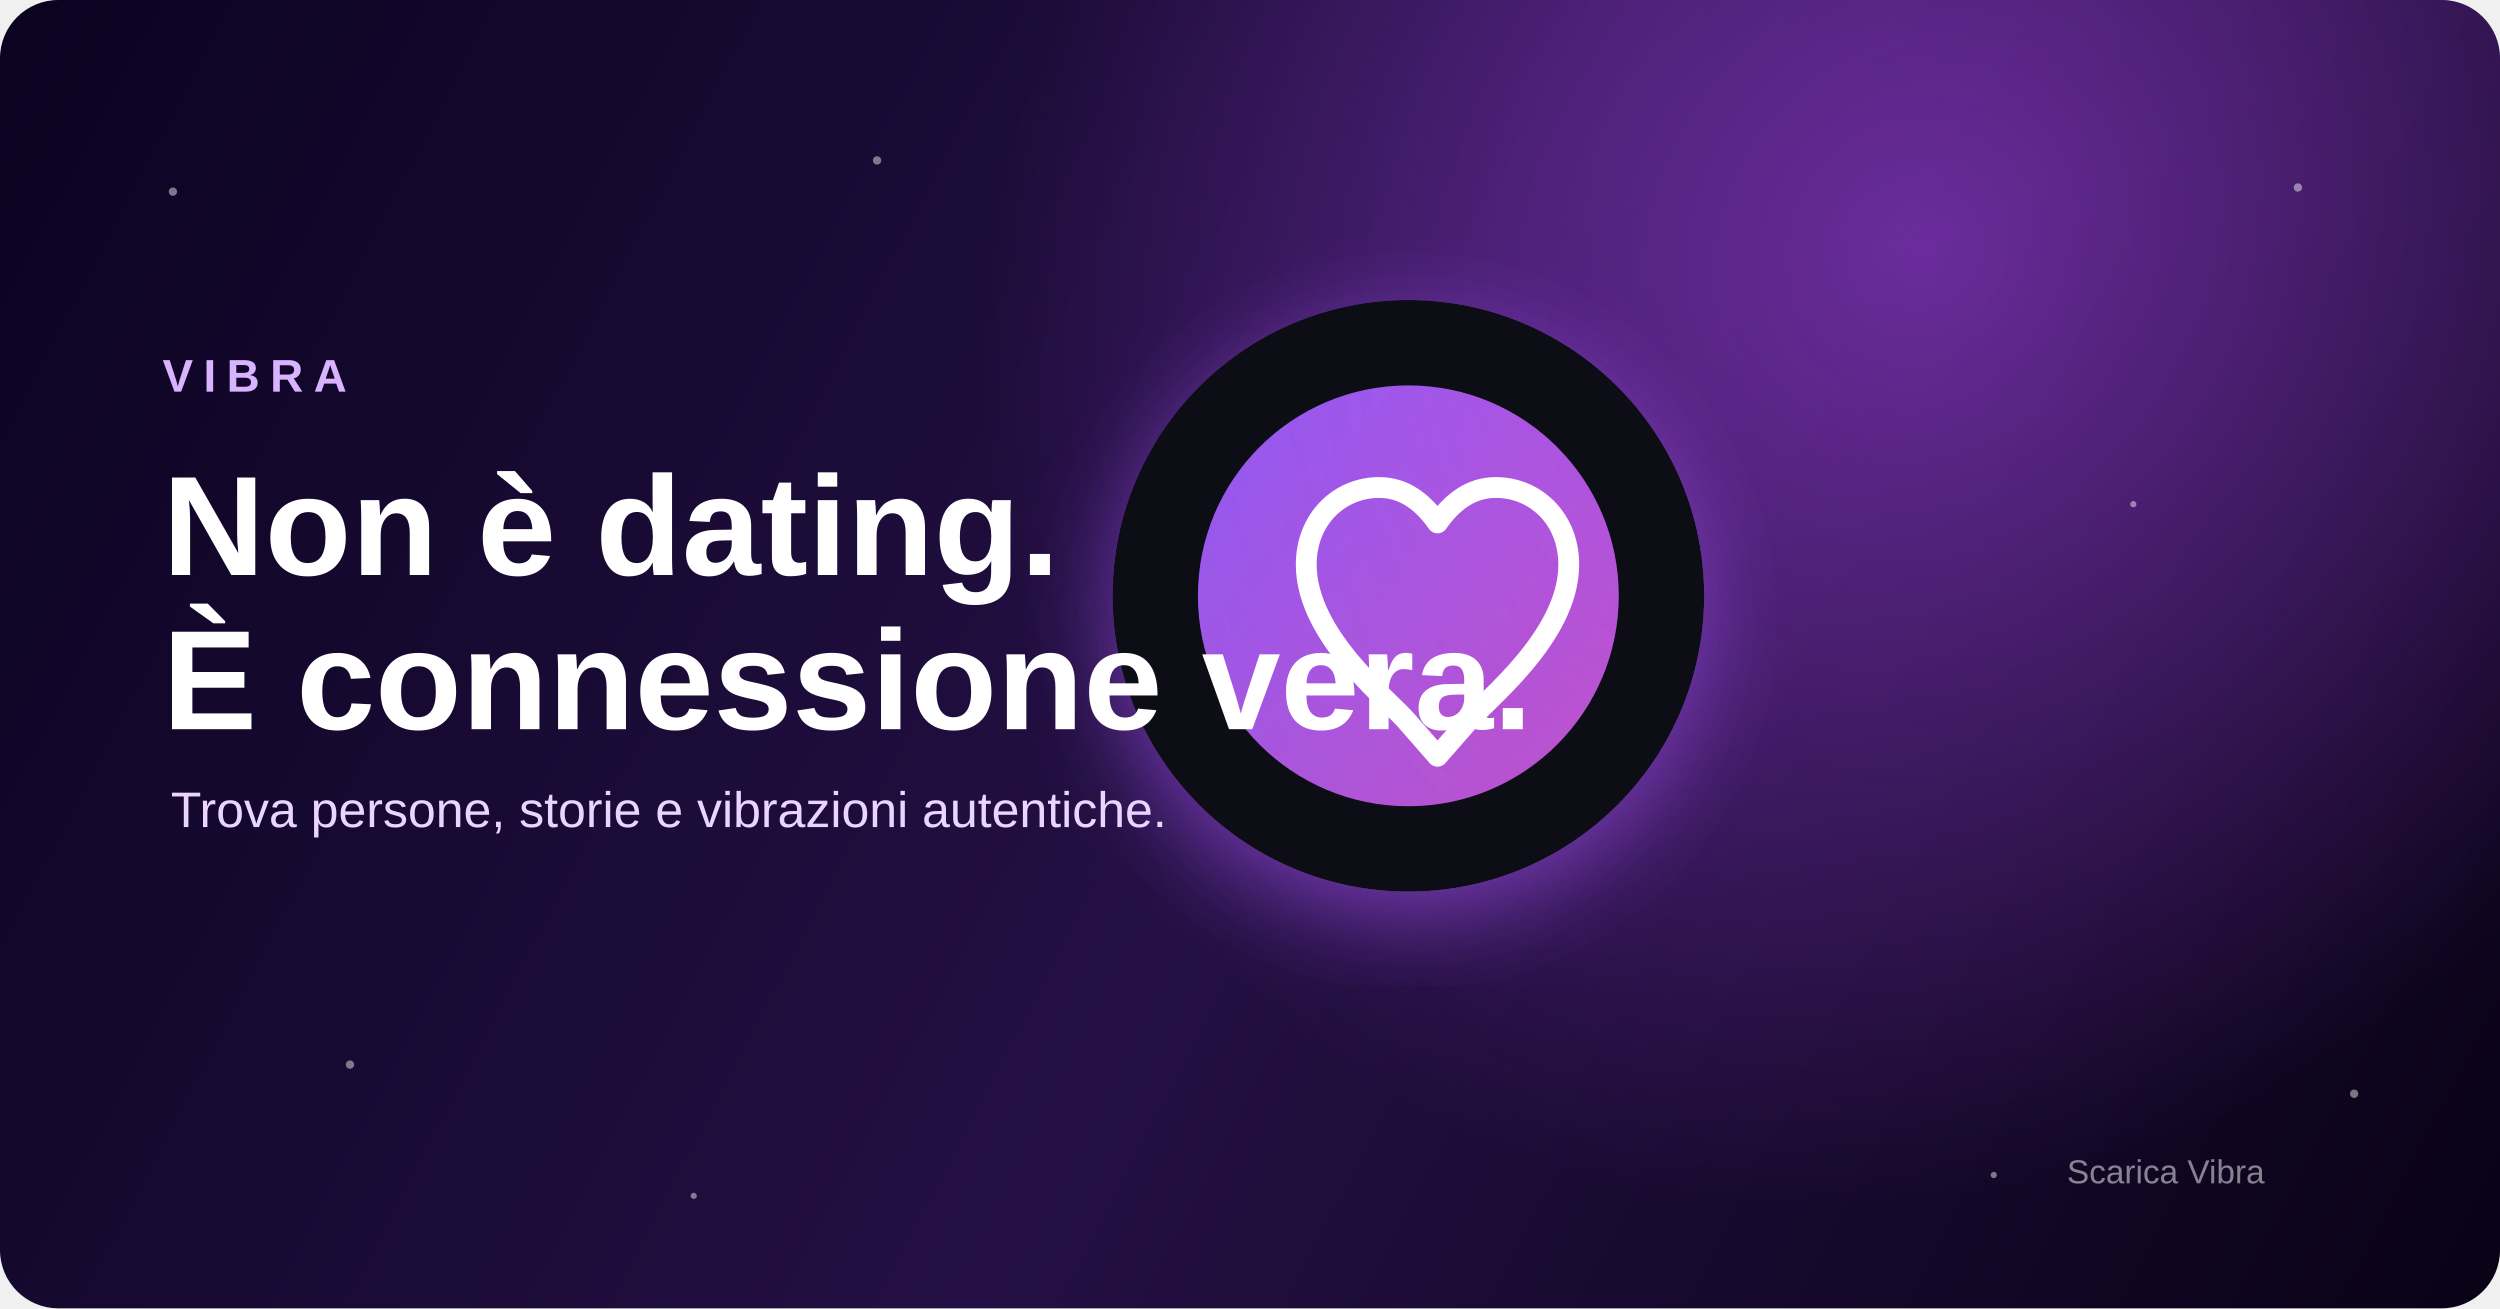
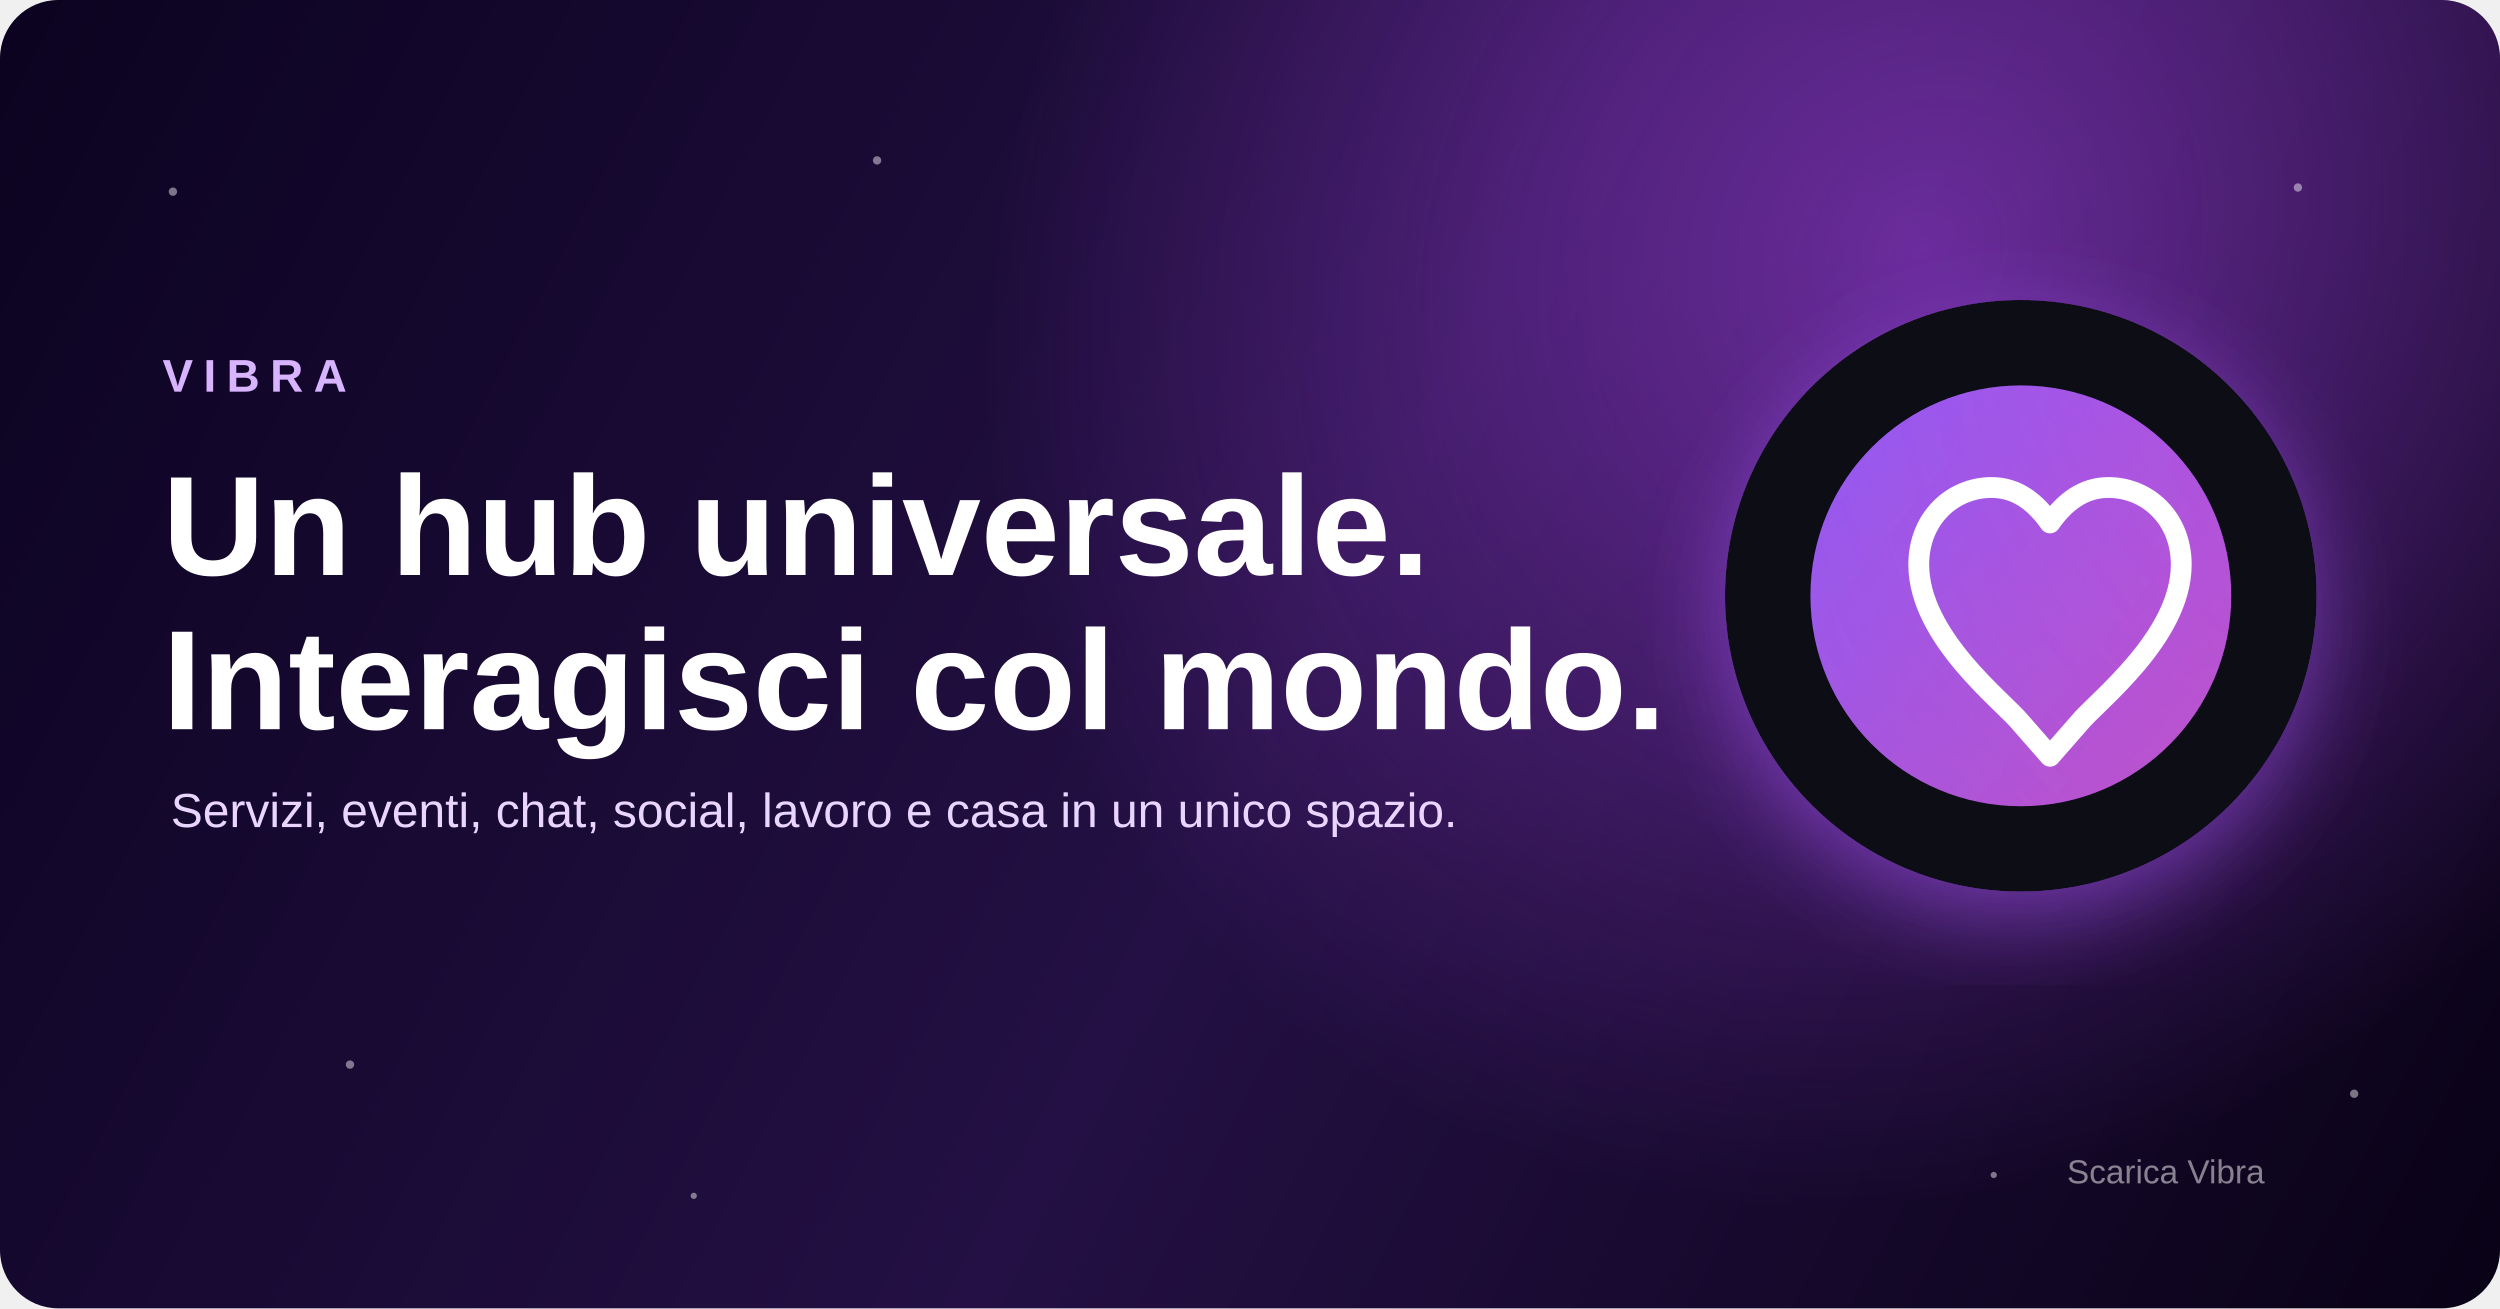
<svg xmlns="http://www.w3.org/2000/svg" width="1200" height="628" viewBox="0 0 1200 628" fill="none" role="img" aria-labelledby="title desc">
  <defs>
    <linearGradient id="background" x1="0" y1="0" x2="1200" y2="628" gradientUnits="userSpaceOnUse">
      <stop stop-color="#0B0320" />
      <stop offset="0.52" stop-color="#241044" />
      <stop offset="1" stop-color="#090216" />
    </linearGradient>
    <radialGradient id="glow" cx="0" cy="0" r="1" gradientUnits="userSpaceOnUse" gradientTransform="translate(922 120) rotate(130) scale(480 430)">
      <stop stop-color="#B84CFF" stop-opacity="0.5" />
      <stop offset="1" stop-color="#B84CFF" stop-opacity="0" />
    </radialGradient>
    <linearGradient id="accent" x1="568" y1="154" x2="1010" y2="504" gradientUnits="userSpaceOnUse">
      <stop stop-color="#8B5CF6" />
      <stop offset="1" stop-color="#EC4899" />
    </linearGradient>
    <linearGradient id="button" x1="692" y1="415" x2="1006" y2="503" gradientUnits="userSpaceOnUse">
      <stop stop-color="#A855F7" />
      <stop offset="1" stop-color="#EC4899" />
    </linearGradient>
    <filter id="shadow" x="620" y="354" width="424" height="190" filterUnits="userSpaceOnUse">
      <feDropShadow dx="0" dy="16" stdDeviation="18" flood-color="#000" flood-opacity="0.45" />
    </filter>
    <filter id="orbShadow" x="492" y="105" width="368" height="368" filterUnits="userSpaceOnUse">
      <feDropShadow dx="0" dy="12" stdDeviation="22" flood-color="#A855F7" flood-opacity="0.55" />
    </filter>
  </defs>
  <rect width="1200" height="628" rx="28" fill="url(#background)" />
  <rect width="1200" height="628" rx="28" fill="url(#glow)" />
  <g opacity="0.45" fill="#fff">
    <circle cx="83" cy="92" r="2" />
    <circle cx="168" cy="511" r="2" />
    <circle cx="421" cy="77" r="2" />
    <circle cx="1103" cy="90" r="2" />
    <circle cx="1130" cy="525" r="2" />
    <circle cx="957" cy="564" r="1.5" />
    <circle cx="333" cy="574" r="1.5" />
    <circle cx="1024" cy="242" r="1.5" />
  </g>
-   <g filter="url(#orbShadow)">
+   <g filter="url(#orbShadow)" transform="translate(294 0)">
    <circle cx="676" cy="286" r="142" fill="#090B16" />
    <circle cx="676" cy="286" r="101" fill="url(#accent)" />
    <circle cx="676" cy="286" r="101" fill="url(#glow)" opacity="0.6" />
    <path d="M676 347C668 337 627 306 627 271C627 249 643 234 662 234C674 234 683 241 690 251C697 241 706 234 718 234C737 234 753 249 753 271C753 306 712 337 704 347L690 363L676 347Z" fill="none" stroke="white" stroke-width="10" stroke-linecap="round" stroke-linejoin="round" />
  </g>
  <text x="78" y="188" fill="#D8B4FE" font-family="Arial, Helvetica, sans-serif" font-size="22" font-weight="700" letter-spacing="5">VIBRA</text>
-   <text x="78" y="276" fill="white" font-family="Arial, Helvetica, sans-serif" font-size="68" font-weight="800">Non è dating.</text>
-   <text x="78" y="350" fill="white" font-family="Arial, Helvetica, sans-serif" font-size="68" font-weight="800">È connessione vera.</text>
-   <text x="82" y="397" fill="#E9D5FF" font-family="Arial, Helvetica, sans-serif" font-size="24">Trova persone, storie e vibrazioni autentiche.</text>
+   <text x="78" y="276" fill="white" font-family="Arial, Helvetica, sans-serif" font-size="68" font-weight="800">Un hub universale.</text>
+   <text x="78" y="350" fill="white" font-family="Arial, Helvetica, sans-serif" font-size="68" font-weight="800">Interagisci col mondo.</text>
+   <text x="82" y="397" fill="#E9D5FF" font-family="Arial, Helvetica, sans-serif" font-size="23">Servizi, eventi, chat, social, lavoro e casa in un unico spazio.</text>
  <g filter="url(#shadow)">
    <rect x="78" y="458" width="330" height="82" rx="16" fill="url(#button)" />
    <path d="M109 487L139 499L109 511V487Z" fill="white" />
    <text x="159" y="489" fill="white" font-family="Arial, Helvetica, sans-serif" font-size="13" font-weight="700" letter-spacing="1">DISPONIBILE SU</text>
    <text x="159" y="518" fill="white" font-family="Arial, Helvetica, sans-serif" font-size="25" font-weight="800">Google Play</text>
  </g>
  <text x="1087" y="568" text-anchor="end" fill="#FFFFFF" fill-opacity="0.5" font-family="Arial, Helvetica, sans-serif" font-size="16">Scarica Vibra</text>
</svg>
